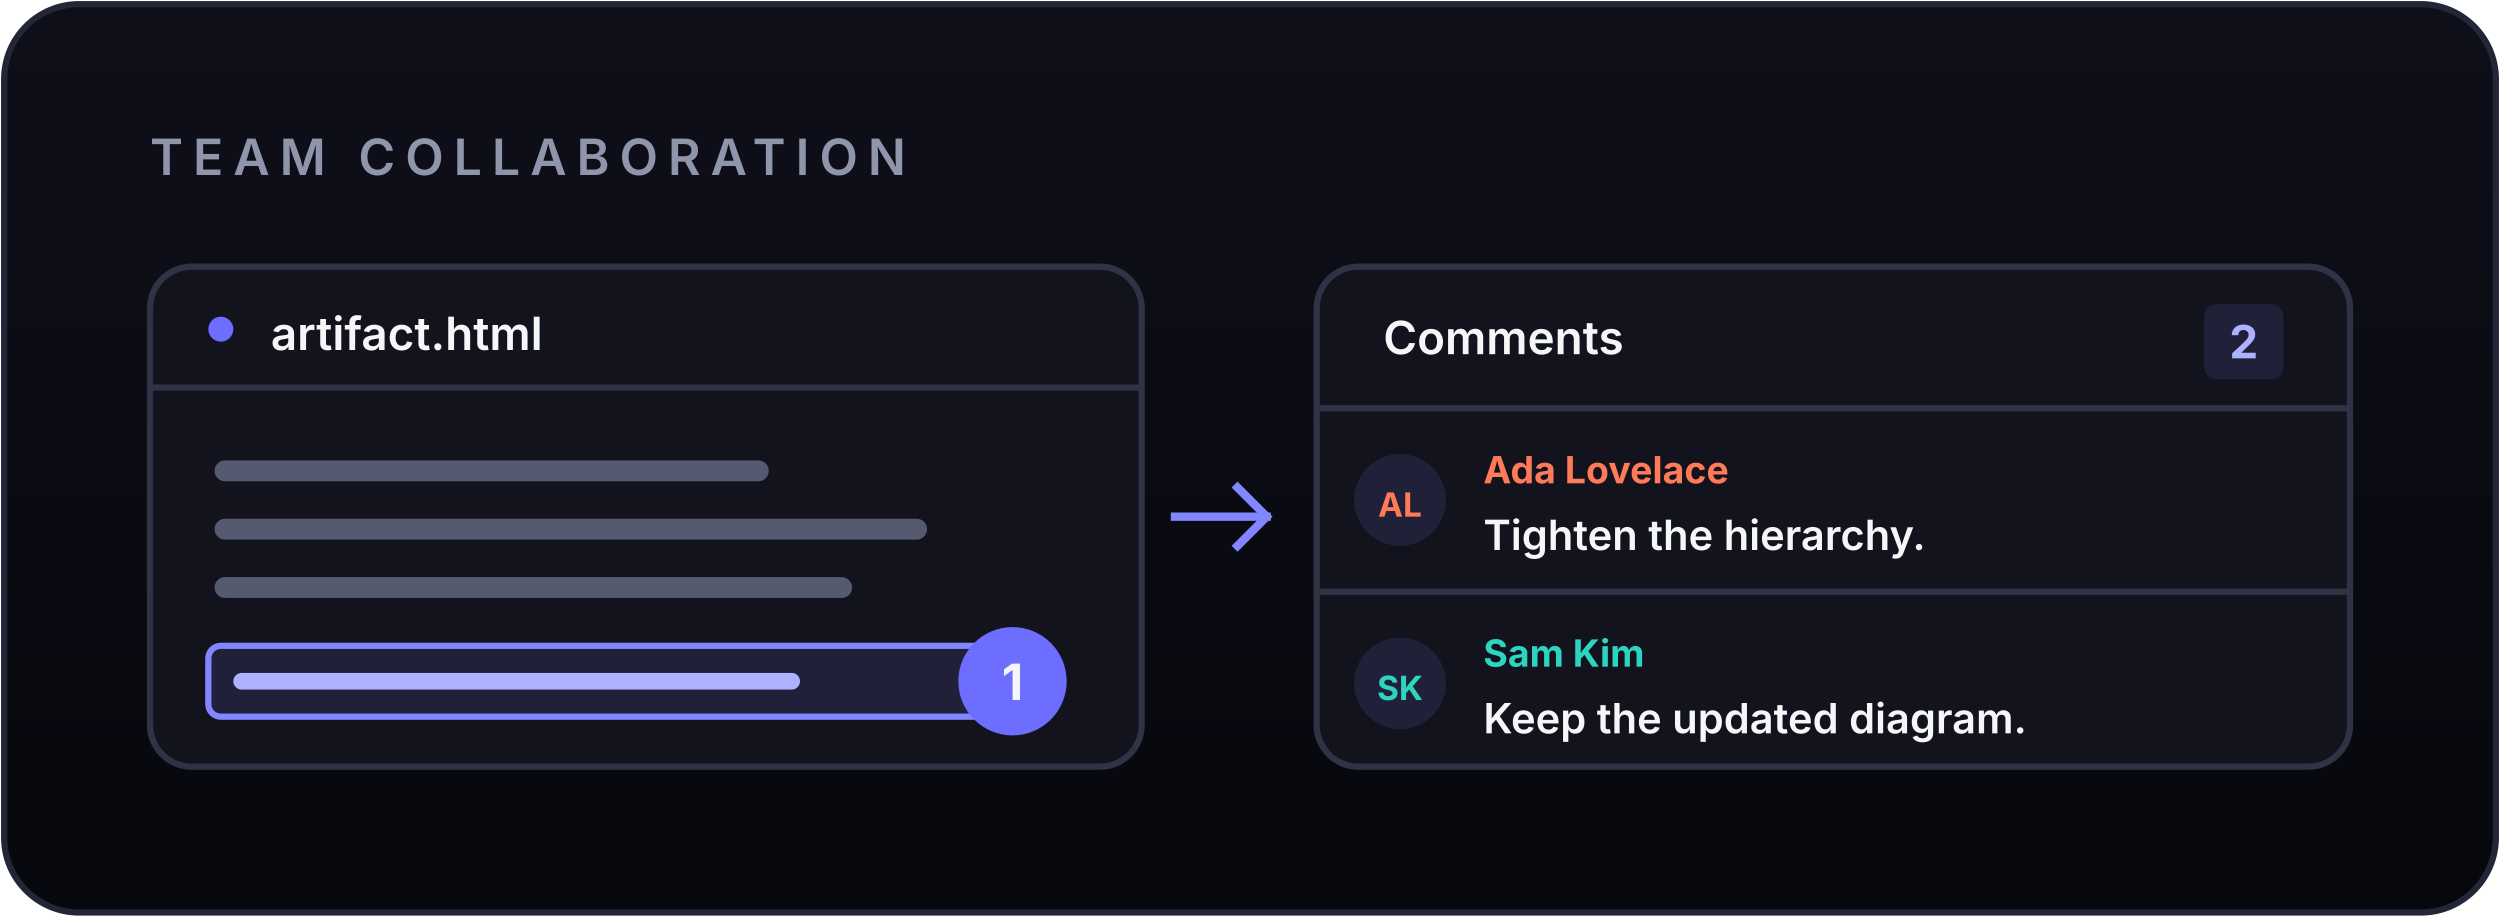
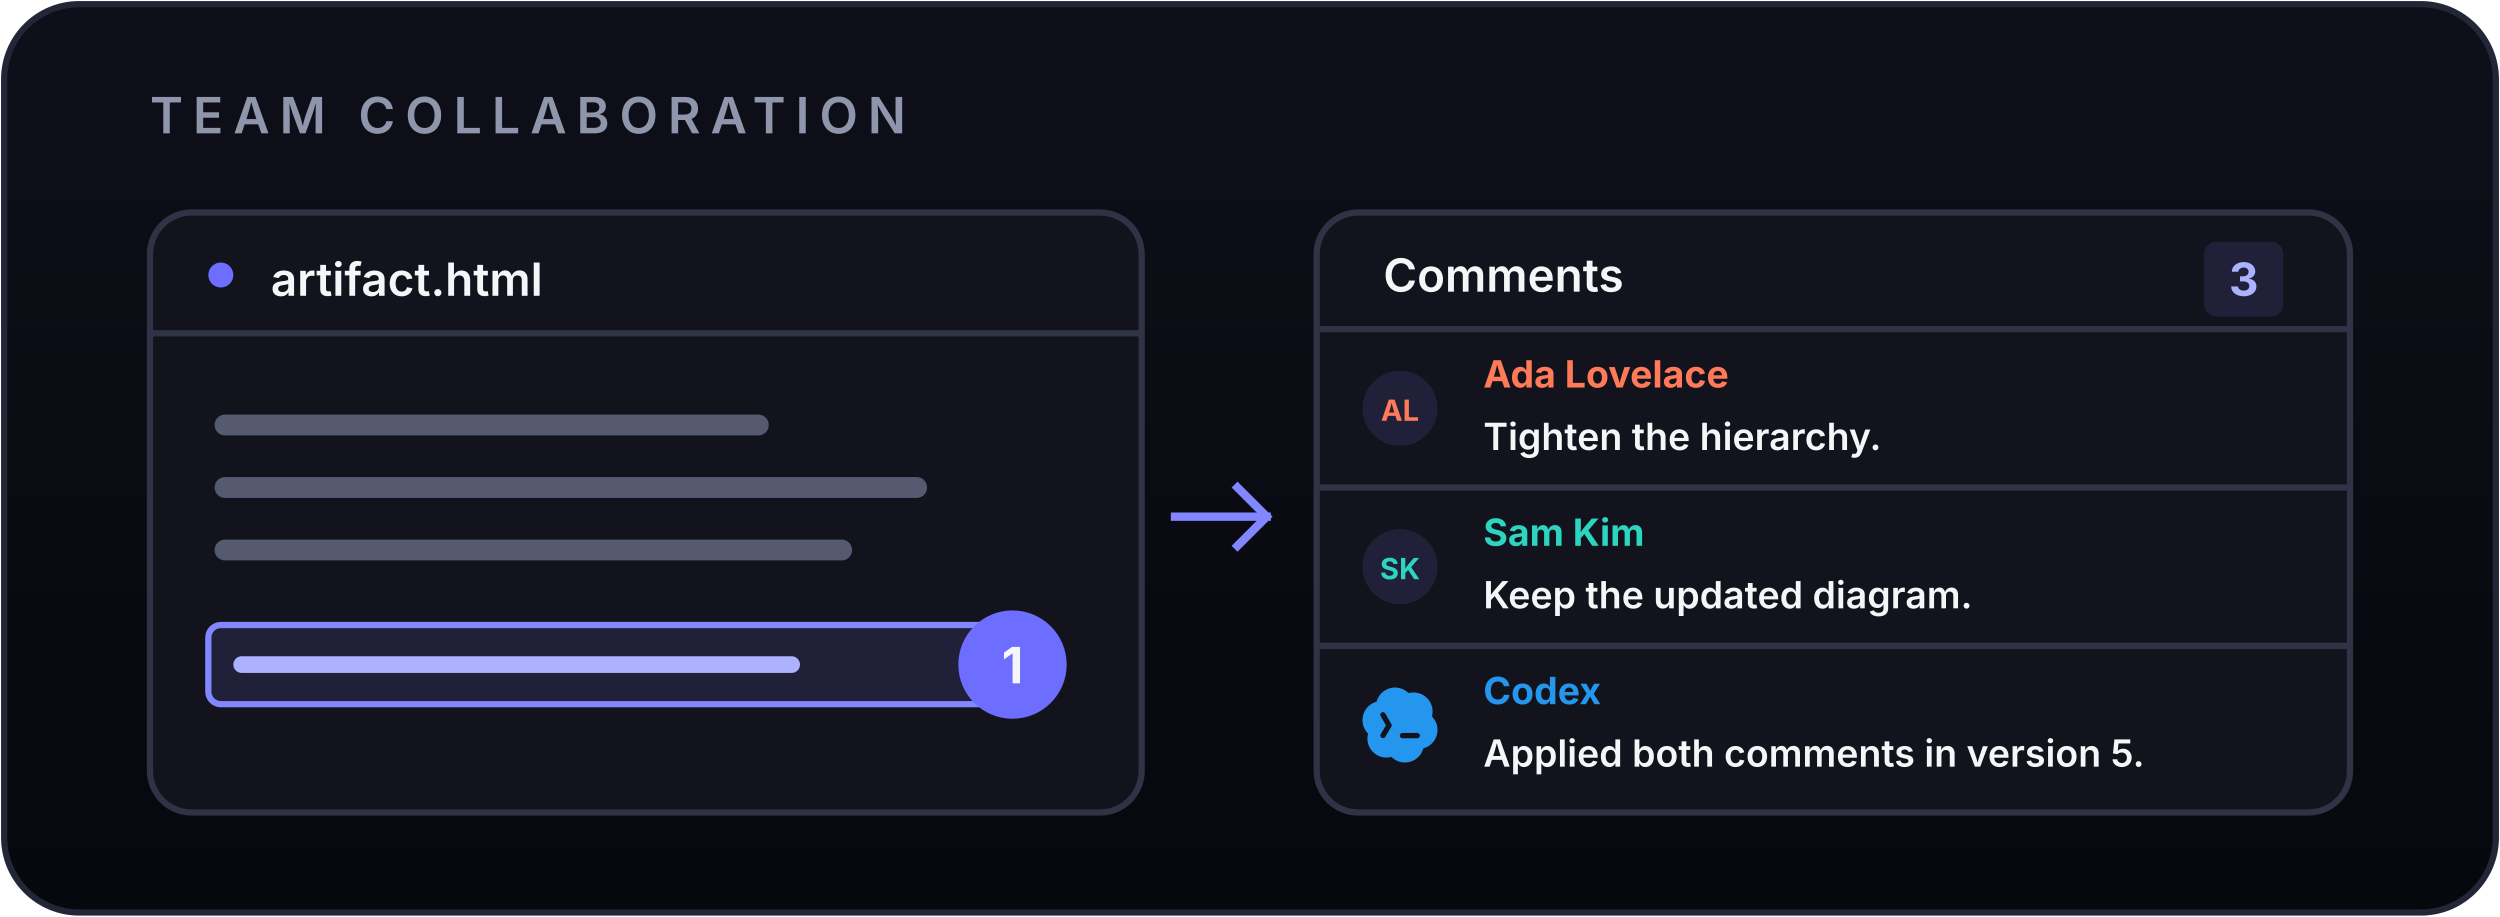
<svg xmlns="http://www.w3.org/2000/svg" width="600" height="220" viewBox="0 0 600 220" role="img" aria-labelledby="title description">
  <defs>
    <linearGradient id="frame" x1="0" y1="0" x2="0" y2="1">
      <stop offset="0" stop-color="#0e0f19" />
      <stop offset="1" stop-color="#07080d" />
    </linearGradient>
  </defs>
  <rect x="1" y="1" width="598" height="218" rx="18" fill="url(#frame)" stroke="#232637" stroke-width="1.5" />
  <g font-family="ui-sans-serif, -apple-system, BlinkMacSystemFont, 'Segoe UI', sans-serif">
-     <text x="36" y="42" fill="#8f96ab" font-size="12" font-weight="600" letter-spacing="2.4">TEAM COLLABORATION</text>
-     <g transform="translate(36 64)">
-       <rect width="238" height="120" rx="10" fill="#12131d" stroke="#303345" stroke-width="1.5" />
+     <text x="36" y="32" fill="#8f96ab" font-size="12" font-weight="600" letter-spacing="2.4">TEAM COLLABORATION</text>
+     <g transform="translate(36 51)">
+       <rect width="238" height="144" rx="10" fill="#12131d" stroke="#303345" stroke-width="1.5" />
      <path d="M0 29h238" stroke="#303345" stroke-width="1.5" />
      <circle cx="17" cy="15" r="3" fill="#6d6eff" />
      <text x="29" y="20" fill="#f5f6f8" font-size="11" font-weight="600">artifact.html</text>
-       <path d="M18 49h128M18 63h166M18 77h148" stroke="#555a70" stroke-width="5" stroke-linecap="round" />
-       <rect x="14" y="91" width="190" height="17" rx="3" fill="#202139" stroke="#8286ff" stroke-width="1.5" />
-       <path d="M22 99.5h132" stroke="#adb2ff" stroke-width="4" stroke-linecap="round" />
-       <circle cx="207" cy="99.5" r="13" fill="#6d6eff" />
-       <text x="207" y="104" fill="#f5f6f8" font-size="12" font-weight="700" text-anchor="middle">1</text>
+       <path d="M18 51h128M18 66h166M18 81h148" stroke="#555a70" stroke-width="5" stroke-linecap="round" />
+       <rect x="14" y="99" width="190" height="19" rx="3" fill="#202139" stroke="#8286ff" stroke-width="1.5" />
+       <path d="M22 108.5h132" stroke="#adb2ff" stroke-width="4" stroke-linecap="round" />
+       <circle cx="207" cy="108.5" r="13" fill="#6d6eff" />
+       <text x="207" y="113" fill="#f5f6f8" font-size="12" font-weight="700" text-anchor="middle">1</text>
    </g>
    <g fill="none" stroke="#8286ff" stroke-linecap="square" stroke-linejoin="miter" stroke-width="2" aria-hidden="true">
      <path d="M282 124h22" />
      <path d="m297 117 7 7-7 7" />
    </g>
-     <g transform="translate(316 64)">
-       <rect width="248" height="120" rx="10" fill="#12131d" stroke="#303345" stroke-width="1.5" />
-       <text x="16" y="21" fill="#f5f6f8" font-size="11" font-weight="600">Comments</text>
-       <rect x="213" y="9" width="19" height="18" rx="3" fill="#202139" />
-       <text x="222.5" y="22" fill="#adb2ff" font-size="11" font-weight="700" text-anchor="middle">2</text>
-       <path d="M0 34h248M0 78h248" stroke="#303345" stroke-width="1.5" />
-       <circle cx="20" cy="56" r="11" fill="#202139" />
-       <text x="20" y="60" fill="#ff7a59" font-size="8" font-weight="700" text-anchor="middle">AL</text>
-       <text x="40" y="52" fill="#ff7a59" font-size="9" font-weight="700">Ada Lovelace</text>
-       <text x="40" y="68" fill="#f5f6f8" font-size="10" font-weight="600">Tighten the hierarchy.</text>
-       <circle cx="20" cy="100" r="11" fill="#202139" />
-       <text x="20" y="104" fill="#2dd4bf" font-size="8" font-weight="700" text-anchor="middle">SK</text>
-       <text x="40" y="96" fill="#2dd4bf" font-size="9" font-weight="700">Sam Kim</text>
-       <text x="40" y="112" fill="#f5f6f8" font-size="10" font-weight="600">Keep the updated diagram.</text>
+     <g transform="translate(316 51)">
+       <rect width="248" height="144" rx="10" fill="#12131d" stroke="#303345" stroke-width="1.5" />
+       <text x="16" y="19" fill="#f5f6f8" font-size="11" font-weight="600">Comments</text>
+       <rect x="213" y="7" width="19" height="18" rx="3" fill="#202139" />
+       <text x="222.5" y="20" fill="#adb2ff" font-size="11" font-weight="700" text-anchor="middle">3</text>
+       <path d="M0 28h248M0 66h248M0 104h248" stroke="#303345" stroke-width="1.5" />
+       <circle cx="20" cy="47" r="9" fill="#202139" />
+       <text x="20" y="50" fill="#ff7a59" font-size="7" font-weight="700" text-anchor="middle">AL</text>
+       <text x="40" y="42" fill="#ff7a59" font-size="9" font-weight="700">Ada Lovelace</text>
+       <text x="40" y="57" fill="#f5f6f8" font-size="9" font-weight="600">Tighten the hierarchy.</text>
+       <circle cx="20" cy="85" r="9" fill="#202139" />
+       <text x="20" y="88" fill="#2dd4bf" font-size="7" font-weight="700" text-anchor="middle">SK</text>
+       <text x="40" y="80" fill="#2dd4bf" font-size="9" font-weight="700">Sam Kim</text>
+       <text x="40" y="95" fill="#f5f6f8" font-size="9" font-weight="600">Keep the updated diagram.</text>
+       <g transform="translate(11 114) scale(0.75)" fill="#2496ed" fill-rule="evenodd" aria-hidden="true">
+         <path clip-rule="evenodd" d="M8.086.457a6.105 6.105 0 0 1 3.046-.415c1.333.153 2.521.72 3.564 1.7a.117.117 0 0 0 .107.029c1.408-.346 2.762-.224 4.061.366l.063.03.154.076c1.357.703 2.33 1.77 2.918 3.198.278.679.418 1.388.421 2.126a5.655 5.655 0 0 1-.18 1.631.167.167 0 0 0 .04.155 5.982 5.982 0 0 1 1.578 2.891c.385 1.901-.01 3.615-1.183 5.14l-.182.22a6.063 6.063 0 0 1-2.934 1.851.162.162 0 0 0-.108.102c-.255.736-.511 1.364-.987 1.992-1.199 1.582-2.962 2.462-4.948 2.451-1.583-.008-2.986-.587-4.21-1.736a.145.145 0 0 0-.14-.032c-.518.167-1.04.191-1.604.185a5.924 5.924 0 0 1-2.595-.622 6.058 6.058 0 0 1-2.146-1.781c-.203-.269-.404-.522-.551-.821a7.74 7.74 0 0 1-.495-1.283 6.11 6.11 0 0 1-.017-3.064.166.166 0 0 0 .008-.074.115.115 0 0 0-.037-.064 5.958 5.958 0 0 1-1.38-2.202 5.196 5.196 0 0 1-.333-1.589 6.915 6.915 0 0 1 .188-2.132c.45-1.484 1.309-2.648 2.577-3.493.282-.188.55-.334.802-.438.286-.12.573-.22.861-.304a.129.129 0 0 0 .087-.087A6.016 6.016 0 0 1 5.635 2.31C6.315 1.464 7.132.846 8.086.457Zm-.804 7.85a.848.848 0 0 0-1.473.842l1.694 2.965-1.688 2.848a.849.849 0 0 0 1.46.864l1.94-3.272a.849.849 0 0 0 .007-.854l-1.94-3.393Zm5.446 6.24a.849.849 0 0 0 0 1.695h4.848a.849.849 0 0 0 0-1.696h-4.848Z" />
+       </g>
+       <text x="40" y="118" fill="#2496ed" font-size="9" font-weight="700">Codex</text>
+       <text x="40" y="133" fill="#f5f6f8" font-size="9" font-weight="600">Applied both comments in version 5.</text>
    </g>
  </g>
</svg>
